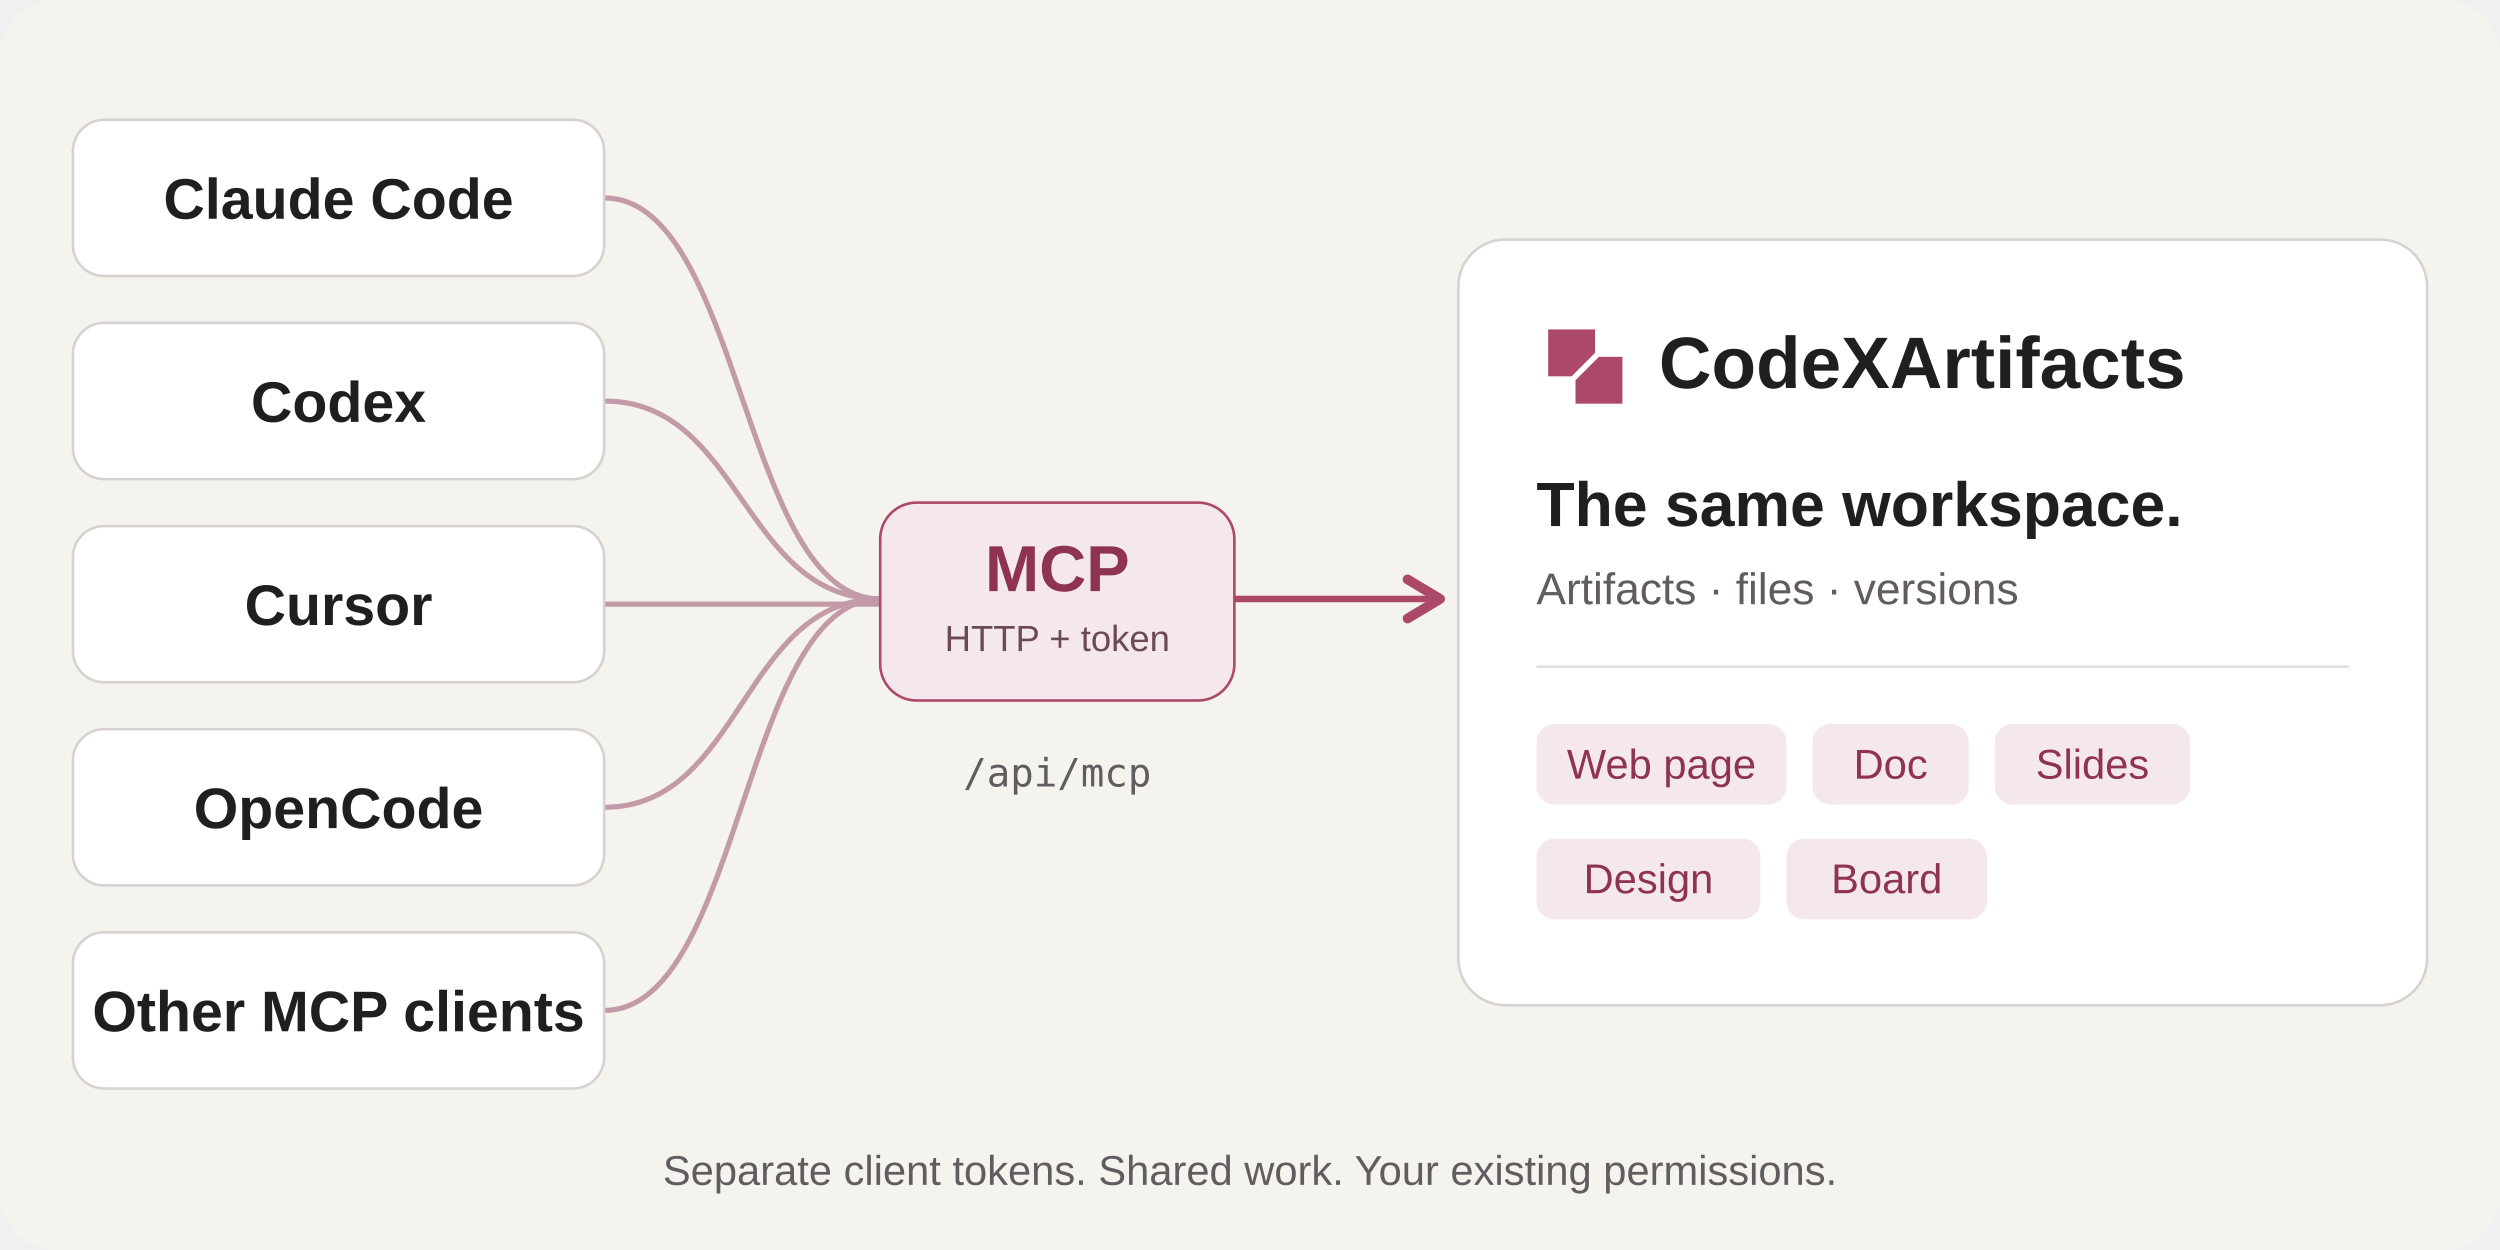
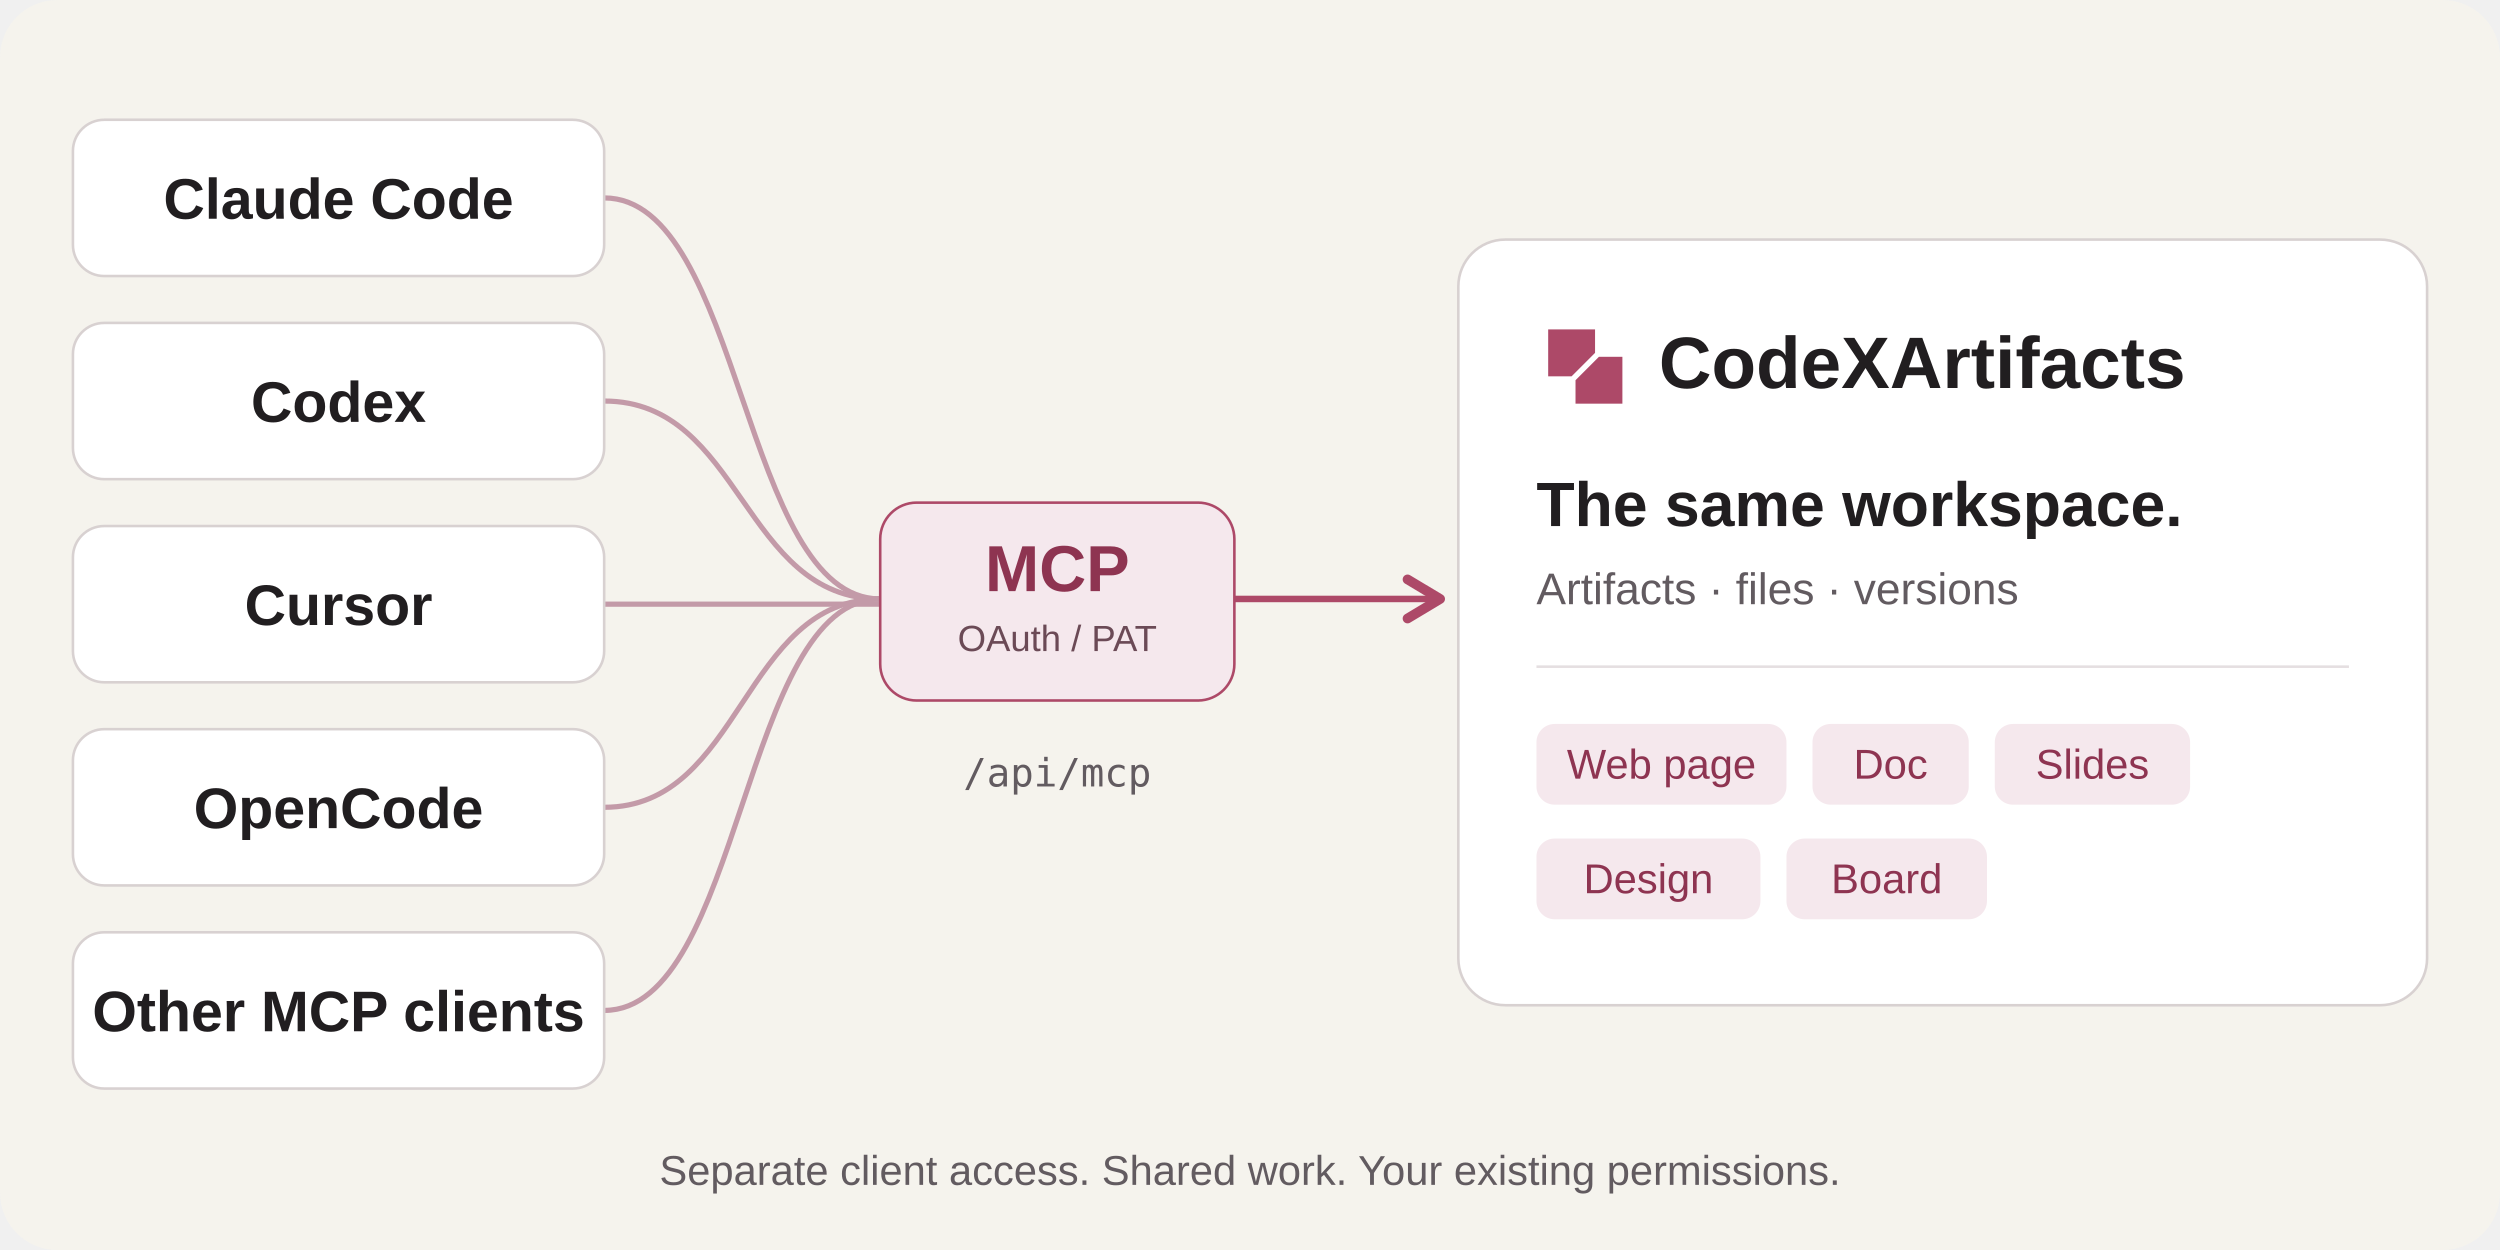
<svg xmlns="http://www.w3.org/2000/svg" width="960" height="480" viewBox="0 0 960 480" role="img" aria-labelledby="title desc">
  <defs>
    <marker id="arrow" markerWidth="8" markerHeight="8" refX="6" refY="4" orient="auto">
      <path d="M1 1L6 4L1 7" fill="none" stroke="#ad4968" stroke-width="1.5" stroke-linecap="round" stroke-linejoin="round" />
    </marker>
  </defs>
  <rect width="960" height="480" rx="22" fill="#f5f3ed" />
  <g fill="none" stroke="#c39aa8" stroke-width="2">
    <path d="M232 76C285 76 285 230 338 230" />
    <path d="M232 154C285 154 285 230 338 230" />
    <path d="M232 232H338" />
    <path d="M232 310C285 310 285 230 338 230" />
    <path d="M232 388C285 388 285 230 338 230" />
  </g>
  <path d="M474 230H553" fill="none" stroke="#ad4968" stroke-width="2.5" marker-end="url(#arrow)" />
  <g font-family="Arial, Helvetica, sans-serif" text-anchor="middle">
    <g fill="#fff" stroke="#d8d1d1">
      <rect x="28" y="46" width="204" height="60" rx="12" />
      <rect x="28" y="124" width="204" height="60" rx="12" />
      <rect x="28" y="202" width="204" height="60" rx="12" />
      <rect x="28" y="280" width="204" height="60" rx="12" />
      <rect x="28" y="358" width="204" height="60" rx="12" />
    </g>
    <g fill="#211e20" font-size="22" font-weight="600">
      <text x="130" y="84">Claude Code</text>
      <text x="130" y="162">Codex</text>
      <text x="130" y="240">Cursor</text>
      <text x="130" y="318">OpenCode</text>
      <text x="130" y="396">Other MCP clients</text>
    </g>
    <rect x="338" y="193" width="136" height="76" rx="14" fill="#f5e8ed" stroke="#ad4968" />
    <text x="406" y="227" fill="#8e3451" font-size="25" font-weight="600">MCP</text>
-     <text x="406" y="250" fill="#6b4a56" font-size="14">HTTP + token</text>
+     <text x="406" y="250" fill="#6b4a56" font-size="14">OAuth / PAT</text>
    <text x="406" y="302" fill="#625b60" font-family="monospace" font-size="15">/api/mcp</text>
  </g>
  <rect x="560" y="92" width="372" height="294" rx="18" fill="#fff" stroke="#d8d1d1" />
  <g transform="translate(590 122) scale(1.5)" fill="#ad4968">
    <path d="M3 3H15V9L9 15H3Z M16 10H22V22H10V16Z" />
  </g>
  <g font-family="Arial, Helvetica, sans-serif">
    <text x="637" y="149" fill="#211e20" font-size="28" font-weight="700">CodeXArtifacts</text>
    <text x="590" y="202" fill="#211e20" font-size="24" font-weight="600">The same workspace.</text>
    <text x="590" y="232" fill="#625b60" font-size="17">Artifacts · files · versions</text>
    <path d="M590 256H902" stroke="#e5dfe1" />
    <g fill="#f5e8ed">
      <rect x="590" y="278" width="96" height="31" rx="7" />
      <rect x="696" y="278" width="60" height="31" rx="7" />
      <rect x="766" y="278" width="75" height="31" rx="7" />
      <rect x="590" y="322" width="86" height="31" rx="7" />
      <rect x="686" y="322" width="77" height="31" rx="7" />
    </g>
    <g fill="#8e3451" font-size="16" text-anchor="middle">
      <text x="638" y="299">Web page</text>
      <text x="726" y="299">Doc</text>
      <text x="803.5" y="299">Slides</text>
      <text x="633" y="343">Design</text>
      <text x="724.5" y="343">Board</text>
    </g>
-     <text x="480" y="455" text-anchor="middle" fill="#625b60" font-size="16">Separate client tokens. Shared work. Your existing permissions.</text>
+     <text x="480" y="455" text-anchor="middle" fill="#625b60" font-size="16">Separate client access. Shared work. Your existing permissions.</text>
  </g>
</svg>
